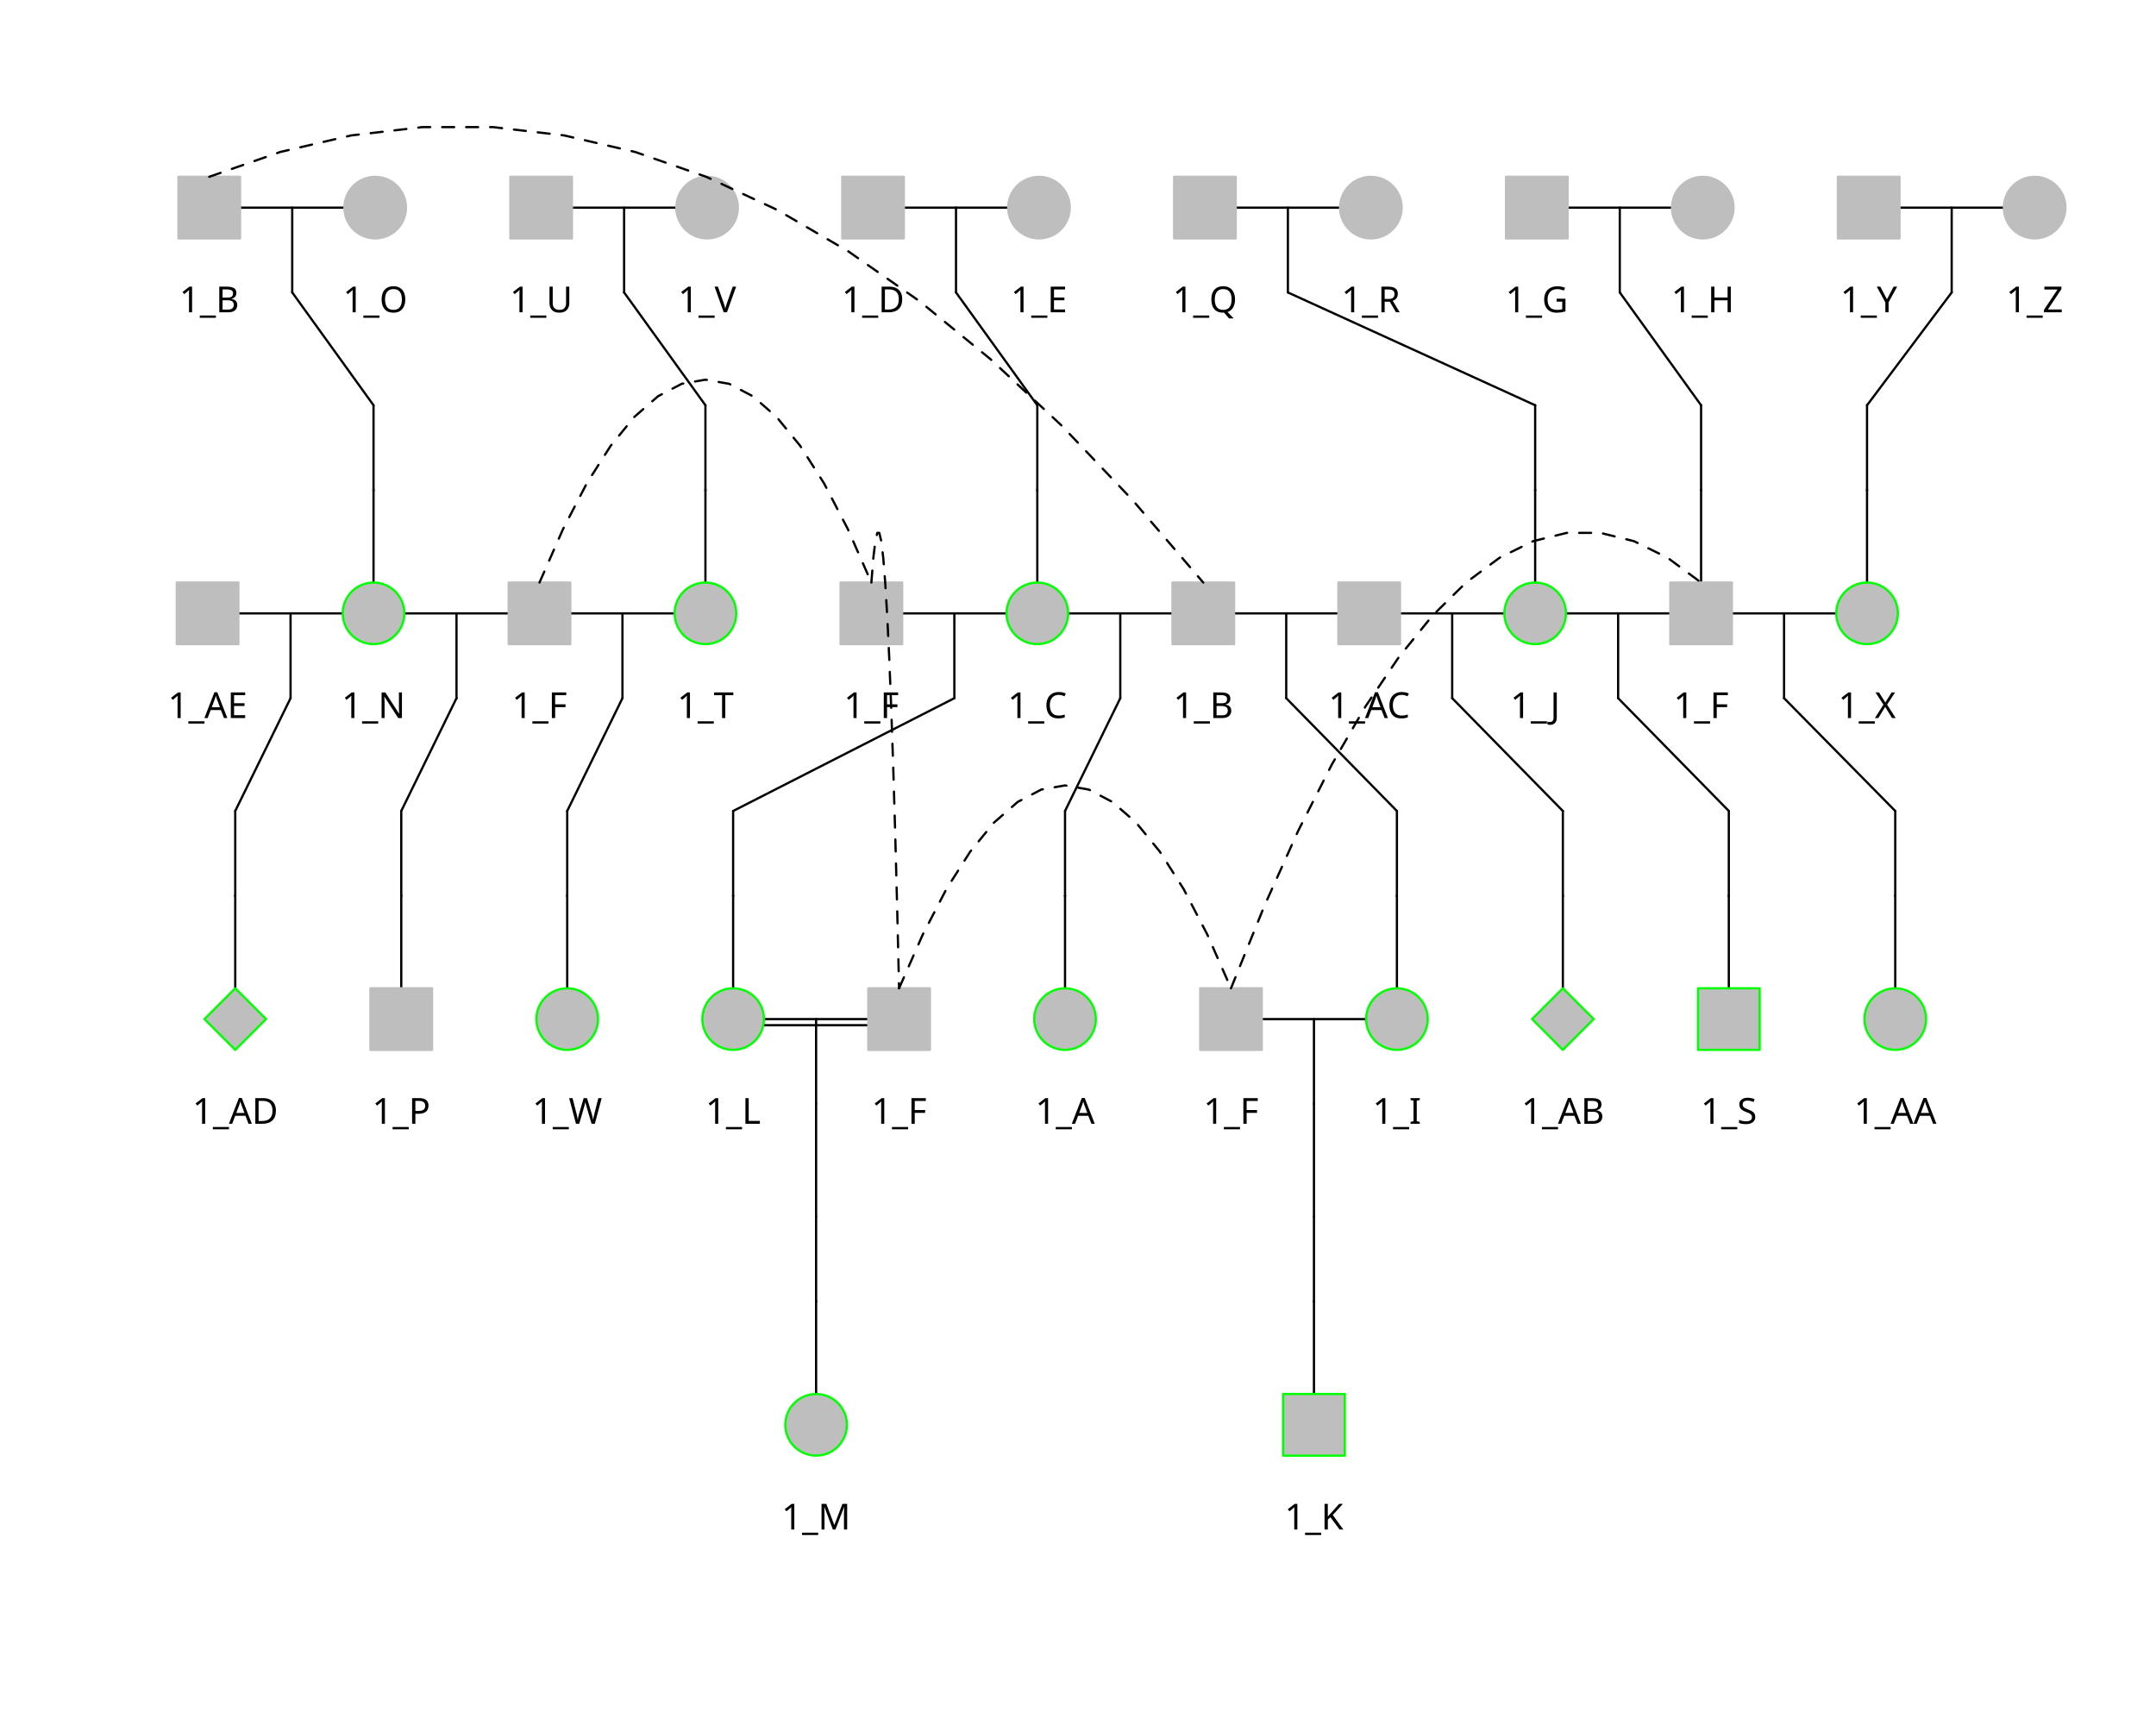
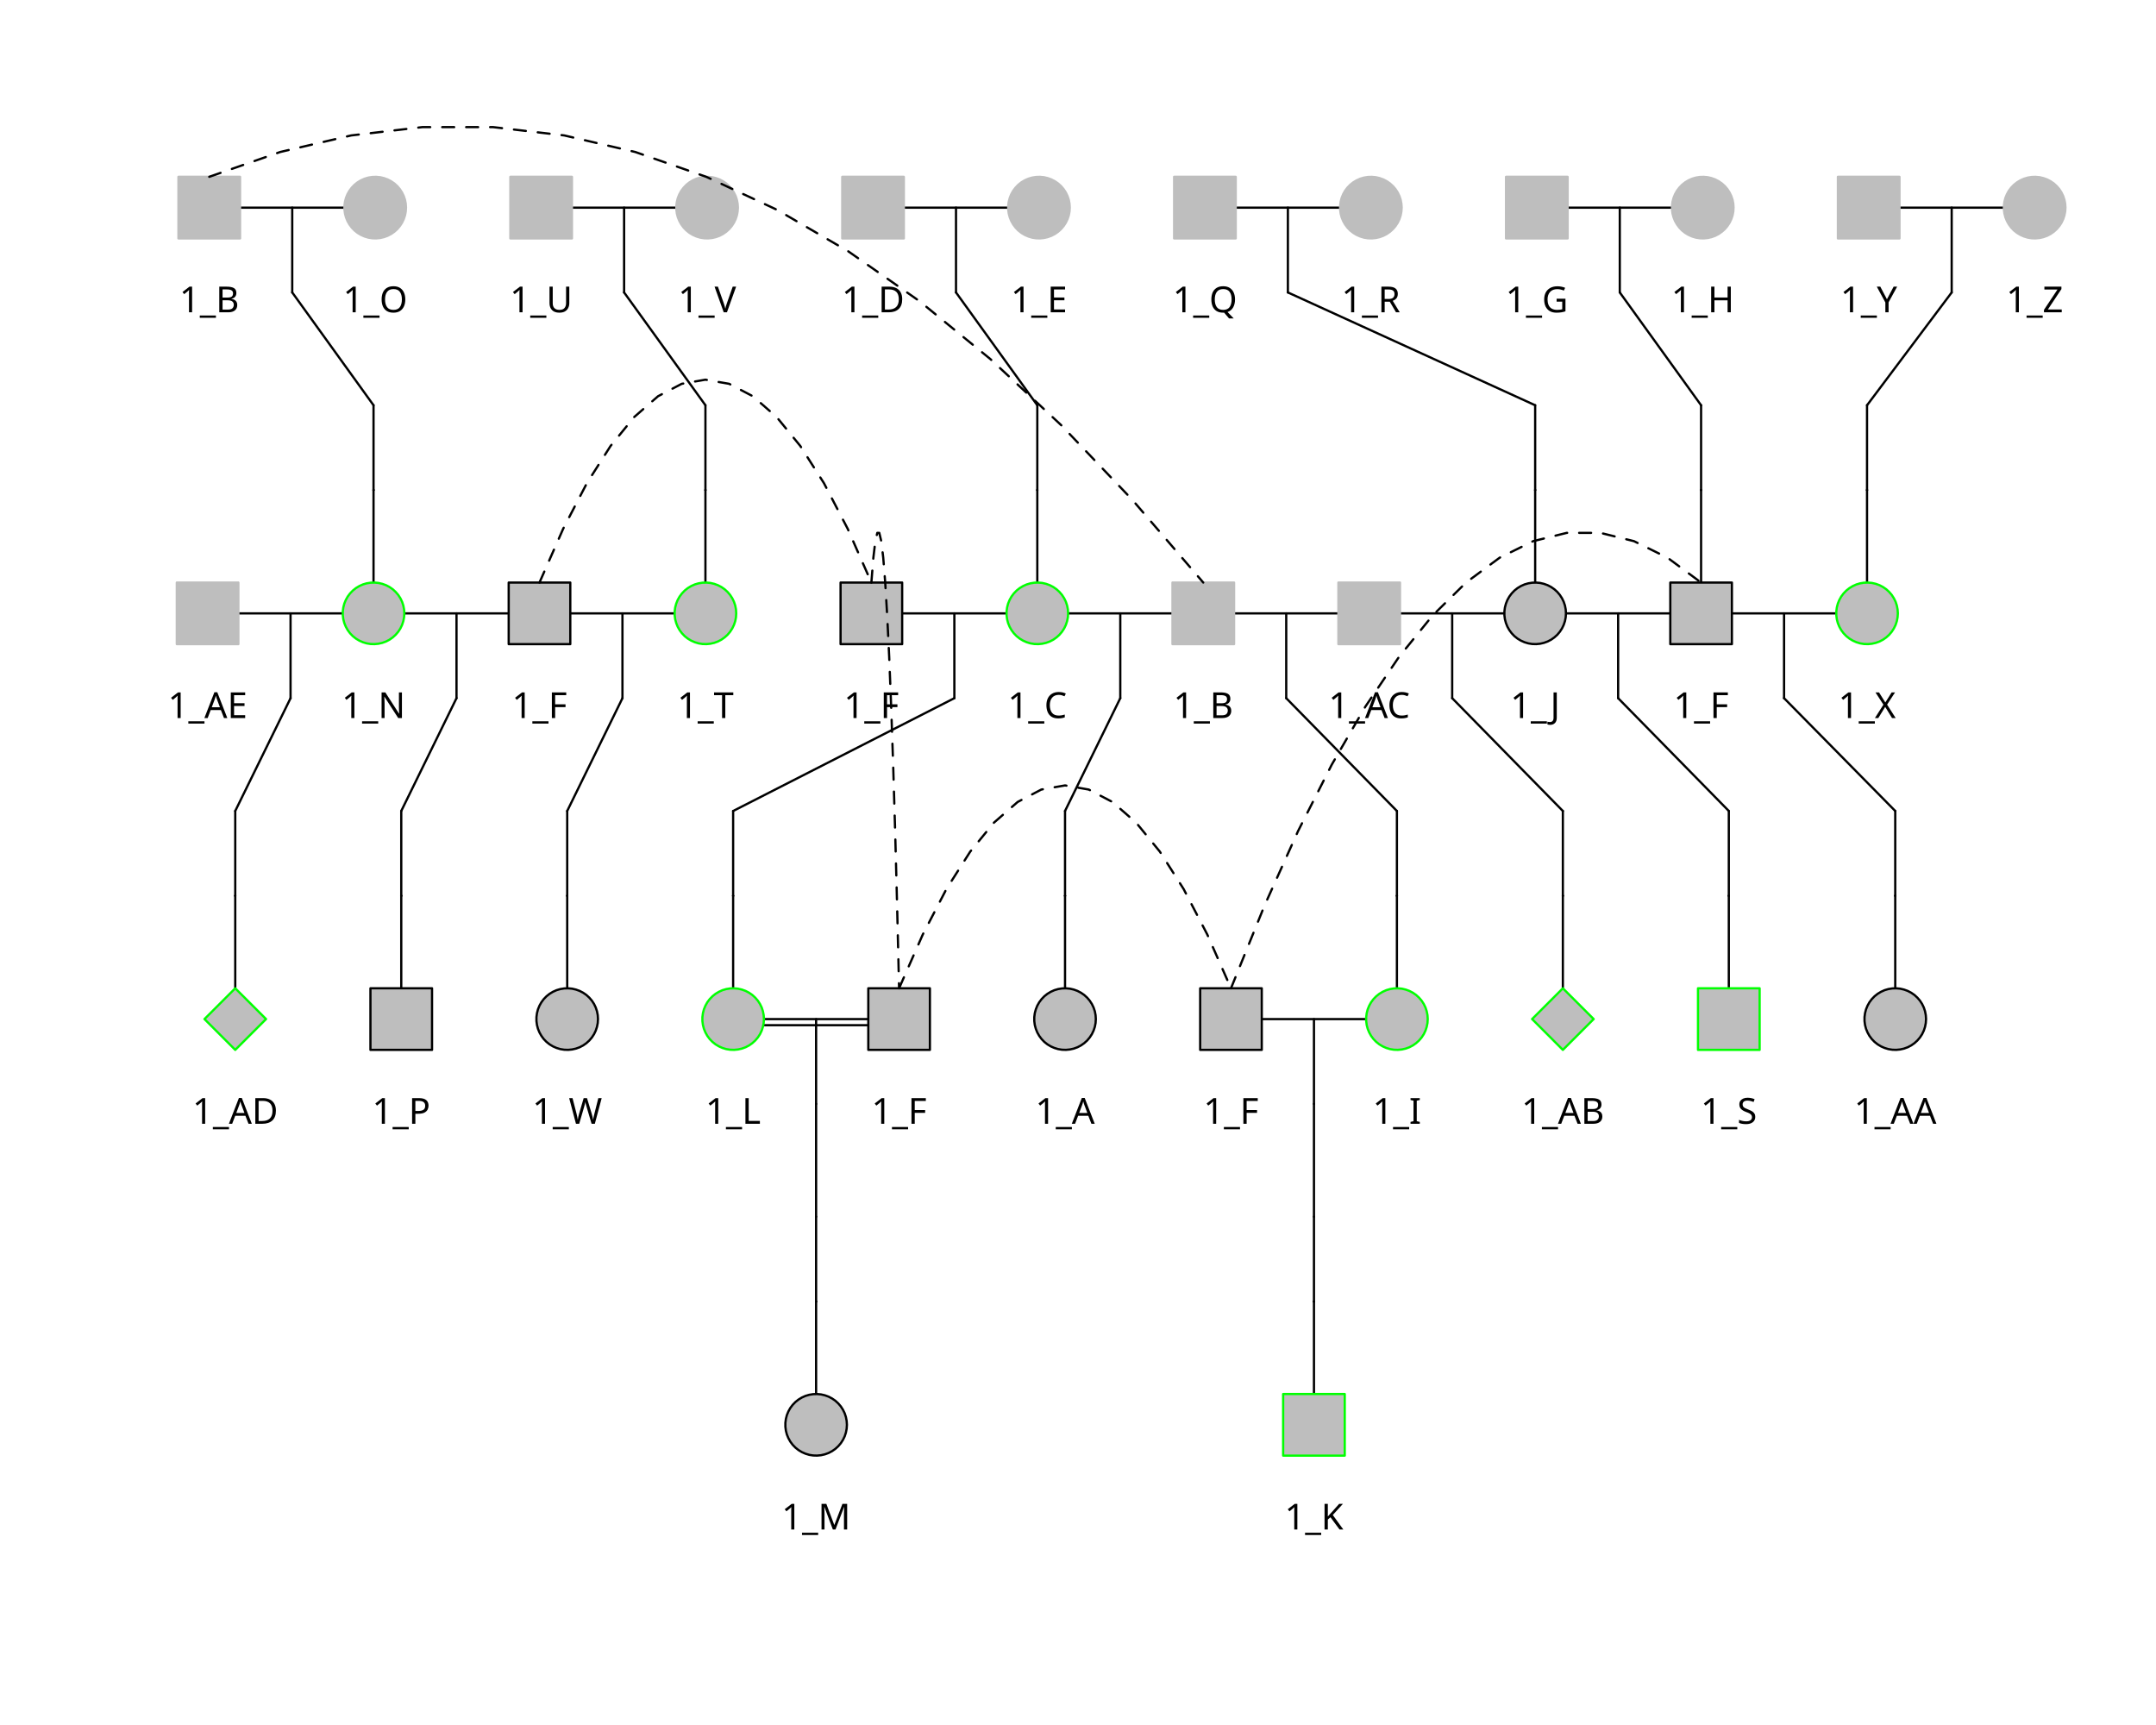
<svg xmlns="http://www.w3.org/2000/svg" class="svglite" data-engine-version="2.0" width="720.00pt" height="576.00pt" viewBox="0 0 720.00 576.00">
  <defs>
    <style type="text/css">
    .svglite line, .svglite polyline, .svglite polygon, .svglite path, .svglite rect, .svglite circle {
      fill: none;
      stroke: #000000;
      stroke-linecap: round;
      stroke-linejoin: round;
      stroke-miterlimit: 10.00;
    }
  </style>
  </defs>
  <rect width="100%" height="100%" style="stroke: none; fill: #FFFFFF;" />
  <defs>
    <clipPath id="cpMC4wMHw3MjAuMDB8MC4wMHw1NzYuMDA=">
      <rect x="0.00" y="0.00" width="720.00" height="576.00" />
    </clipPath>
  </defs>
  <g clip-path="url(#cpMC4wMHw3MjAuMDB8MC4wMHw1NzYuMDA=)">
    <line x1="80.17" y1="69.34" x2="115.01" y2="69.34" style="stroke-width: 0.75;" />
    <line x1="79.61" y1="204.82" x2="114.46" y2="204.82" style="stroke-width: 0.75;" />
    <line x1="135.05" y1="204.82" x2="169.85" y2="204.82" style="stroke-width: 0.75;" />
    <line x1="191.02" y1="69.34" x2="225.83" y2="69.34" style="stroke-width: 0.75;" />
    <line x1="190.47" y1="204.82" x2="225.27" y2="204.82" style="stroke-width: 0.75;" />
    <line x1="255.14" y1="340.30" x2="289.94" y2="340.30" style="stroke-width: 0.75;" />
    <line x1="301.86" y1="69.34" x2="336.66" y2="69.34" style="stroke-width: 0.75;" />
    <line x1="301.30" y1="204.82" x2="336.11" y2="204.82" style="stroke-width: 0.75;" />
    <line x1="356.72" y1="204.82" x2="391.52" y2="204.82" style="stroke-width: 0.75;" />
    <line x1="412.69" y1="69.34" x2="447.50" y2="69.34" style="stroke-width: 0.75;" />
    <line x1="412.14" y1="204.82" x2="446.94" y2="204.82" style="stroke-width: 0.75;" />
    <line x1="421.39" y1="340.30" x2="456.20" y2="340.30" style="stroke-width: 0.75;" />
    <line x1="467.56" y1="204.82" x2="502.36" y2="204.82" style="stroke-width: 0.75;" />
    <line x1="523.53" y1="69.34" x2="558.33" y2="69.34" style="stroke-width: 0.75;" />
    <line x1="522.97" y1="204.82" x2="557.78" y2="204.82" style="stroke-width: 0.75;" />
    <line x1="578.39" y1="204.82" x2="613.19" y2="204.82" style="stroke-width: 0.75;" />
    <line x1="634.59" y1="69.34" x2="668.95" y2="69.34" style="stroke-width: 0.75;" />
    <line x1="255.14" y1="342.33" x2="289.94" y2="342.33" style="stroke-width: 0.75;" />
    <line x1="124.74" y1="194.52" x2="124.74" y2="163.63" style="stroke-width: 0.75;" />
    <line x1="124.74" y1="163.63" x2="124.74" y2="163.63" style="stroke-width: 0.75;" />
    <line x1="124.74" y1="163.63" x2="124.74" y2="135.32" style="stroke-width: 0.75;" />
    <line x1="124.74" y1="135.32" x2="97.59" y2="97.65" style="stroke-width: 0.75;" />
    <line x1="97.59" y1="97.65" x2="97.59" y2="69.34" style="stroke-width: 0.75;" />
    <line x1="235.58" y1="194.52" x2="235.58" y2="163.63" style="stroke-width: 0.75;" />
    <line x1="235.58" y1="163.63" x2="235.58" y2="163.63" style="stroke-width: 0.75;" />
    <line x1="235.58" y1="163.63" x2="235.58" y2="135.32" style="stroke-width: 0.75;" />
    <line x1="235.58" y1="135.32" x2="208.42" y2="97.65" style="stroke-width: 0.75;" />
    <line x1="208.42" y1="97.65" x2="208.42" y2="69.34" style="stroke-width: 0.75;" />
    <line x1="346.41" y1="194.52" x2="346.41" y2="163.63" style="stroke-width: 0.75;" />
    <line x1="346.41" y1="163.63" x2="346.41" y2="163.63" style="stroke-width: 0.75;" />
    <line x1="346.41" y1="163.63" x2="346.41" y2="135.32" style="stroke-width: 0.75;" />
    <line x1="346.41" y1="135.32" x2="319.26" y2="97.65" style="stroke-width: 0.75;" />
    <line x1="319.26" y1="97.65" x2="319.26" y2="69.34" style="stroke-width: 0.75;" />
    <line x1="512.67" y1="194.52" x2="512.67" y2="163.63" style="stroke-width: 0.75;" />
    <line x1="512.67" y1="163.63" x2="512.67" y2="163.63" style="stroke-width: 0.75;" />
    <line x1="512.67" y1="163.63" x2="512.67" y2="135.32" style="stroke-width: 0.75;" />
    <line x1="512.67" y1="135.32" x2="430.09" y2="97.65" style="stroke-width: 0.75;" />
    <line x1="430.09" y1="97.65" x2="430.09" y2="69.34" style="stroke-width: 0.75;" />
    <line x1="568.08" y1="194.52" x2="568.08" y2="163.63" style="stroke-width: 0.75;" />
    <line x1="568.08" y1="163.63" x2="568.08" y2="163.63" style="stroke-width: 0.75;" />
    <line x1="568.08" y1="163.63" x2="568.08" y2="135.32" style="stroke-width: 0.75;" />
    <line x1="568.08" y1="135.32" x2="540.93" y2="97.65" style="stroke-width: 0.75;" />
    <line x1="540.93" y1="97.65" x2="540.93" y2="69.34" style="stroke-width: 0.75;" />
    <line x1="623.50" y1="194.52" x2="623.50" y2="163.63" style="stroke-width: 0.75;" />
    <line x1="623.50" y1="163.63" x2="623.50" y2="163.63" style="stroke-width: 0.75;" />
    <line x1="623.50" y1="163.63" x2="623.50" y2="135.32" style="stroke-width: 0.75;" />
    <line x1="623.50" y1="135.32" x2="651.77" y2="97.65" style="stroke-width: 0.75;" />
    <line x1="651.77" y1="97.65" x2="651.77" y2="69.34" style="stroke-width: 0.75;" />
    <line x1="78.56" y1="330.00" x2="78.56" y2="299.11" style="stroke-width: 0.75;" />
    <line x1="78.56" y1="299.11" x2="78.56" y2="299.11" style="stroke-width: 0.75;" />
    <line x1="78.56" y1="299.11" x2="78.56" y2="270.80" style="stroke-width: 0.75;" />
    <line x1="78.56" y1="270.80" x2="97.03" y2="233.13" style="stroke-width: 0.75;" />
    <line x1="97.03" y1="233.13" x2="97.03" y2="204.82" style="stroke-width: 0.75;" />
    <line x1="134.00" y1="330.00" x2="134.00" y2="299.11" style="stroke-width: 0.75;" />
    <line x1="134.00" y1="299.11" x2="134.00" y2="299.11" style="stroke-width: 0.75;" />
    <line x1="134.00" y1="299.11" x2="134.00" y2="270.80" style="stroke-width: 0.75;" />
    <line x1="134.00" y1="270.80" x2="152.45" y2="233.13" style="stroke-width: 0.75;" />
    <line x1="152.45" y1="233.13" x2="152.45" y2="204.82" style="stroke-width: 0.75;" />
    <line x1="189.42" y1="330.00" x2="189.42" y2="299.11" style="stroke-width: 0.75;" />
    <line x1="189.42" y1="299.11" x2="189.42" y2="299.11" style="stroke-width: 0.75;" />
    <line x1="189.42" y1="299.11" x2="189.42" y2="270.80" style="stroke-width: 0.75;" />
    <line x1="189.42" y1="270.80" x2="207.87" y2="233.13" style="stroke-width: 0.75;" />
    <line x1="207.87" y1="233.13" x2="207.87" y2="204.82" style="stroke-width: 0.75;" />
    <line x1="244.83" y1="330.00" x2="244.83" y2="299.11" style="stroke-width: 0.75;" />
    <line x1="244.83" y1="299.11" x2="244.83" y2="299.11" style="stroke-width: 0.75;" />
    <line x1="244.83" y1="299.11" x2="244.83" y2="270.80" style="stroke-width: 0.75;" />
    <line x1="244.83" y1="270.80" x2="318.71" y2="233.13" style="stroke-width: 0.75;" />
    <line x1="318.71" y1="233.13" x2="318.71" y2="204.82" style="stroke-width: 0.75;" />
    <line x1="355.67" y1="330.00" x2="355.67" y2="299.11" style="stroke-width: 0.75;" />
    <line x1="355.67" y1="299.11" x2="355.67" y2="299.11" style="stroke-width: 0.75;" />
    <line x1="355.67" y1="299.11" x2="355.67" y2="270.80" style="stroke-width: 0.75;" />
    <line x1="355.67" y1="270.80" x2="374.12" y2="233.13" style="stroke-width: 0.75;" />
    <line x1="374.12" y1="233.13" x2="374.12" y2="204.82" style="stroke-width: 0.75;" />
    <line x1="466.50" y1="330.00" x2="466.50" y2="299.11" style="stroke-width: 0.75;" />
    <line x1="466.50" y1="299.11" x2="466.50" y2="299.11" style="stroke-width: 0.75;" />
    <line x1="466.50" y1="299.11" x2="466.50" y2="270.80" style="stroke-width: 0.75;" />
    <line x1="466.50" y1="270.80" x2="429.54" y2="233.13" style="stroke-width: 0.75;" />
    <line x1="429.54" y1="233.13" x2="429.54" y2="204.82" style="stroke-width: 0.75;" />
    <line x1="521.92" y1="330.00" x2="521.92" y2="299.11" style="stroke-width: 0.75;" />
    <line x1="521.92" y1="299.11" x2="521.92" y2="299.11" style="stroke-width: 0.75;" />
    <line x1="521.92" y1="299.11" x2="521.92" y2="270.80" style="stroke-width: 0.75;" />
    <line x1="521.92" y1="270.80" x2="484.96" y2="233.13" style="stroke-width: 0.75;" />
    <line x1="484.96" y1="233.13" x2="484.96" y2="204.82" style="stroke-width: 0.75;" />
    <line x1="577.34" y1="330.00" x2="577.34" y2="299.11" style="stroke-width: 0.75;" />
    <line x1="577.34" y1="299.11" x2="577.34" y2="299.11" style="stroke-width: 0.75;" />
    <line x1="577.34" y1="299.11" x2="577.34" y2="270.80" style="stroke-width: 0.75;" />
    <line x1="577.34" y1="270.80" x2="540.38" y2="233.13" style="stroke-width: 0.75;" />
    <line x1="540.38" y1="233.13" x2="540.38" y2="204.82" style="stroke-width: 0.75;" />
    <line x1="632.92" y1="330.00" x2="632.92" y2="299.11" style="stroke-width: 0.75;" />
    <line x1="632.92" y1="299.11" x2="632.92" y2="299.11" style="stroke-width: 0.75;" />
    <line x1="632.92" y1="299.11" x2="632.92" y2="270.80" style="stroke-width: 0.75;" />
    <line x1="632.92" y1="270.80" x2="595.79" y2="233.13" style="stroke-width: 0.75;" />
    <line x1="595.79" y1="233.13" x2="595.79" y2="204.82" style="stroke-width: 0.75;" />
    <line x1="272.54" y1="465.48" x2="272.54" y2="434.59" style="stroke-width: 0.75;" />
    <line x1="272.54" y1="434.59" x2="272.54" y2="434.59" style="stroke-width: 0.75;" />
    <line x1="272.54" y1="434.59" x2="272.54" y2="406.28" style="stroke-width: 0.75;" />
    <line x1="272.54" y1="406.28" x2="272.54" y2="368.61" style="stroke-width: 0.75;" />
    <line x1="272.54" y1="368.61" x2="272.54" y2="340.30" style="stroke-width: 0.75;" />
    <line x1="438.80" y1="465.48" x2="438.80" y2="434.59" style="stroke-width: 0.75;" />
    <line x1="438.80" y1="434.59" x2="438.80" y2="434.59" style="stroke-width: 0.75;" />
    <line x1="438.80" y1="434.59" x2="438.80" y2="406.28" style="stroke-width: 0.75;" />
    <line x1="438.80" y1="406.28" x2="438.80" y2="368.61" style="stroke-width: 0.75;" />
    <line x1="438.80" y1="368.61" x2="438.80" y2="340.30" style="stroke-width: 0.75;" />
    <polygon points="59.59,59.04 59.59,79.61 80.17,79.61 80.17,59.04 " style="stroke-width: 0.75; stroke: #BEBEBE; fill: #BEBEBE;" />
    <polygon points="59.04,194.52 59.04,215.09 79.61,215.09 79.61,194.52 " style="stroke-width: 0.75; stroke: #BEBEBE; fill: #BEBEBE;" />
    <polygon points="78.56,330.00 68.28,340.28 78.56,350.57 88.85,340.28 " style="stroke-width: 0.75; stroke: #00FF00; fill: #BEBEBE;" />
-     <polygon points="282.83,475.76 282.74,477.08 282.49,478.37 282.08,479.62 281.50,480.81 280.79,481.91 279.93,482.92 278.96,483.80 277.87,484.56 276.71,485.17 275.47,485.62 274.18,485.91 272.87,486.04 271.55,486.00 270.25,485.79 268.99,485.41 267.78,484.88 266.66,484.20 265.63,483.38 264.71,482.43 263.92,481.37 263.28,480.22 262.78,479.00 262.45,477.73 262.28,476.42 262.28,475.10 262.45,473.80 262.78,472.52 263.28,471.30 263.92,470.15 264.71,469.10 265.63,468.15 266.66,467.33 267.78,466.65 268.99,466.11 270.25,465.74 271.55,465.53 272.87,465.49 274.18,465.61 275.47,465.91 276.71,466.36 277.87,466.97 278.96,467.72 279.93,468.61 280.79,469.61 281.50,470.72 282.08,471.90 282.49,473.15 282.74,474.45 282.83,475.76 " style="stroke-width: 0.75; stroke: #00FF00; fill: #BEBEBE;" />
+     <polygon points="282.83,475.76 282.74,477.08 282.49,478.37 282.08,479.62 281.50,480.81 280.79,481.91 279.93,482.92 278.96,483.80 277.87,484.56 276.71,485.17 275.47,485.62 274.18,485.91 272.87,486.04 271.55,486.00 270.25,485.79 268.99,485.41 267.78,484.88 266.66,484.20 265.63,483.38 264.71,482.43 263.92,481.37 263.28,480.22 262.78,479.00 262.45,477.73 262.28,476.42 262.28,475.10 262.45,473.80 262.78,472.52 263.28,471.30 263.92,470.15 264.71,469.10 265.63,468.15 266.66,467.33 267.78,466.65 268.99,466.11 270.25,465.74 271.55,465.53 272.87,465.49 274.18,465.61 275.47,465.91 276.71,466.36 277.87,466.97 278.96,467.72 279.93,468.61 280.79,469.61 281.50,470.72 282.08,471.90 282.49,473.15 282.74,474.45 282.83,475.76 " style="stroke-width: 0.75; fill: #BEBEBE;" />
    <polygon points="135.58,69.32 135.50,70.64 135.25,71.93 134.83,73.18 134.26,74.37 133.54,75.47 132.69,76.48 131.71,77.36 130.63,78.12 129.46,78.73 128.22,79.18 126.94,79.47 125.63,79.60 124.31,79.56 123.01,79.35 121.75,78.97 120.54,78.44 119.41,77.76 118.38,76.94 117.47,75.99 116.68,74.93 116.03,73.78 115.54,72.56 115.20,71.29 115.03,69.98 115.03,68.66 115.20,67.36 115.54,66.08 116.03,64.86 116.68,63.71 117.47,62.66 118.38,61.71 119.41,60.89 120.54,60.21 121.75,59.67 123.01,59.30 124.31,59.09 125.63,59.05 126.94,59.17 128.22,59.47 129.46,59.92 130.63,60.53 131.71,61.28 132.69,62.17 133.54,63.17 134.26,64.28 134.83,65.46 135.25,66.71 135.50,68.01 135.58,69.32 " style="stroke-width: 0.75; stroke: #BEBEBE; fill: #BEBEBE;" />
    <polygon points="135.03,204.80 134.94,206.12 134.69,207.41 134.28,208.66 133.71,209.85 132.99,210.95 132.13,211.96 131.16,212.84 130.08,213.60 128.91,214.21 127.67,214.66 126.38,214.95 125.07,215.08 123.76,215.04 122.45,214.83 121.19,214.45 119.99,213.92 118.86,213.24 117.83,212.42 116.91,211.47 116.12,210.41 115.48,209.26 114.98,208.04 114.65,206.77 114.48,205.46 114.48,204.14 114.65,202.84 114.98,201.56 115.48,200.34 116.12,199.19 116.91,198.14 117.83,197.19 118.86,196.37 119.99,195.69 121.19,195.15 122.45,194.78 123.76,194.57 125.07,194.53 126.38,194.65 127.67,194.95 128.91,195.40 130.08,196.01 131.16,196.76 132.13,197.65 132.99,198.65 133.71,199.76 134.28,200.94 134.69,202.19 134.94,203.49 135.03,204.80 " style="stroke-width: 0.75; stroke: #00FF00; fill: #BEBEBE;" />
-     <polygon points="123.71,330.00 123.71,350.57 144.28,350.57 144.28,330.00 " style="stroke-width: 0.75; stroke: #BEBEBE; fill: #BEBEBE;" />
+     <polygon points="123.71,330.00 123.71,350.57 144.28,350.57 144.28,330.00 " style="stroke-width: 0.75; fill: #BEBEBE;" />
    <polygon points="428.51,465.48 428.51,486.05 449.08,486.05 449.08,465.48 " style="stroke-width: 0.75; stroke: #00FF00; fill: #BEBEBE;" />
    <polygon points="170.43,59.04 170.43,79.61 191.00,79.61 191.00,59.04 " style="stroke-width: 0.75; stroke: #BEBEBE; fill: #BEBEBE;" />
-     <polygon points="169.88,194.52 169.88,215.09 190.45,215.09 190.45,194.52 " style="stroke-width: 0.75; stroke: #BEBEBE; fill: #BEBEBE;" />
-     <polygon points="199.70,340.28 199.62,341.60 199.36,342.89 198.95,344.14 198.38,345.33 197.66,346.43 196.80,347.44 195.83,348.32 194.75,349.08 193.58,349.69 192.34,350.14 191.06,350.43 189.75,350.56 188.43,350.52 187.13,350.31 185.86,349.93 184.66,349.40 183.53,348.72 182.50,347.90 181.58,346.95 180.80,345.89 180.15,344.74 179.65,343.52 179.32,342.25 179.15,340.94 179.15,339.62 179.32,338.32 179.65,337.04 180.15,335.82 180.80,334.67 181.58,333.62 182.50,332.67 183.53,331.85 184.66,331.17 185.86,330.63 187.13,330.26 188.43,330.05 189.75,330.01 191.06,330.13 192.34,330.43 193.58,330.88 194.75,331.49 195.83,332.24 196.80,333.13 197.66,334.13 198.38,335.24 198.95,336.42 199.36,337.67 199.62,338.97 199.70,340.28 " style="stroke-width: 0.75; stroke: #00FF00; fill: #BEBEBE;" />
+     <polygon points="169.88,194.52 169.88,215.09 190.45,215.09 190.45,194.52 " style="stroke-width: 0.75; fill: #BEBEBE;" />
+     <polygon points="199.70,340.28 199.62,341.60 199.36,342.89 198.95,344.14 198.38,345.33 197.66,346.43 196.80,347.44 195.83,348.32 194.75,349.08 193.58,349.69 192.34,350.14 191.06,350.43 189.75,350.56 188.43,350.52 187.13,350.31 185.86,349.93 184.66,349.40 183.53,348.72 182.50,347.90 181.58,346.95 180.80,345.89 180.15,344.74 179.65,343.52 179.32,342.25 179.15,340.94 179.15,339.62 179.32,338.32 179.65,337.04 180.15,335.82 180.80,334.67 181.58,333.62 182.50,332.67 183.53,331.85 184.66,331.17 185.86,330.63 187.13,330.26 188.43,330.05 189.75,330.01 191.06,330.13 192.34,330.43 193.58,330.88 194.75,331.49 195.83,332.24 196.80,333.13 197.66,334.13 198.38,335.24 198.95,336.42 199.36,337.67 199.62,338.97 199.70,340.28 " style="stroke-width: 0.75; fill: #BEBEBE;" />
    <polygon points="246.42,69.32 246.33,70.64 246.08,71.93 245.67,73.18 245.09,74.37 244.38,75.47 243.52,76.48 242.55,77.36 241.46,78.12 240.30,78.73 239.06,79.18 237.77,79.47 236.46,79.60 235.15,79.56 233.84,79.35 232.58,78.97 231.38,78.44 230.25,77.76 229.22,76.94 228.30,75.99 227.51,74.93 226.87,73.78 226.37,72.56 226.04,71.29 225.87,69.98 225.87,68.66 226.04,67.36 226.37,66.08 226.87,64.86 227.51,63.71 228.30,62.66 229.22,61.71 230.25,60.89 231.38,60.21 232.58,59.67 233.84,59.30 235.15,59.09 236.46,59.05 237.77,59.17 239.06,59.47 240.30,59.92 241.46,60.53 242.55,61.28 243.52,62.17 244.38,63.17 245.09,64.28 245.67,65.46 246.08,66.71 246.33,68.01 246.42,69.32 " style="stroke-width: 0.75; stroke: #BEBEBE; fill: #BEBEBE;" />
    <polygon points="245.86,204.80 245.78,206.12 245.53,207.41 245.11,208.66 244.54,209.85 243.82,210.95 242.97,211.96 241.99,212.84 240.91,213.60 239.74,214.21 238.51,214.66 237.22,214.95 235.91,215.08 234.59,215.04 233.29,214.83 232.03,214.45 230.82,213.92 229.69,213.24 228.66,212.42 227.75,211.47 226.96,210.41 226.31,209.26 225.82,208.04 225.48,206.77 225.31,205.46 225.31,204.14 225.48,202.84 225.82,201.56 226.31,200.34 226.96,199.19 227.75,198.14 228.66,197.19 229.69,196.37 230.82,195.69 232.03,195.15 233.29,194.78 234.59,194.57 235.91,194.53 237.22,194.65 238.51,194.95 239.74,195.40 240.91,196.01 241.99,196.76 242.97,197.65 243.82,198.65 244.54,199.76 245.11,200.94 245.53,202.19 245.78,203.49 245.86,204.80 " style="stroke-width: 0.75; stroke: #00FF00; fill: #BEBEBE;" />
    <polygon points="255.12,340.28 255.03,341.60 254.78,342.89 254.37,344.14 253.80,345.33 253.08,346.43 252.22,347.44 251.25,348.32 250.17,349.08 249.00,349.69 247.76,350.14 246.47,350.43 245.16,350.56 243.85,350.52 242.54,350.31 241.28,349.93 240.08,349.40 238.95,348.72 237.92,347.90 237.00,346.95 236.21,345.89 235.57,344.74 235.07,343.52 234.74,342.25 234.57,340.94 234.57,339.62 234.74,338.32 235.07,337.04 235.57,335.82 236.21,334.67 237.00,333.62 237.92,332.67 238.95,331.85 240.08,331.17 241.28,330.63 242.54,330.26 243.85,330.05 245.16,330.01 246.47,330.13 247.76,330.43 249.00,330.88 250.17,331.49 251.25,332.24 252.22,333.13 253.08,334.13 253.80,335.24 254.37,336.42 254.78,337.67 255.03,338.97 255.12,340.28 " style="stroke-width: 0.75; stroke: #00FF00; fill: #BEBEBE;" />
    <polygon points="281.27,59.04 281.27,79.61 301.84,79.61 301.84,59.04 " style="stroke-width: 0.75; stroke: #BEBEBE; fill: #BEBEBE;" />
-     <polygon points="280.71,194.52 280.71,215.09 301.28,215.09 301.28,194.52 " style="stroke-width: 0.75; stroke: #BEBEBE; fill: #BEBEBE;" />
-     <polygon points="289.97,330.00 289.97,350.57 310.54,350.57 310.54,330.00 " style="stroke-width: 0.75; stroke: #BEBEBE; fill: #BEBEBE;" />
+     <polygon points="280.71,194.52 280.71,215.09 301.28,215.09 301.28,194.52 " style="stroke-width: 0.75; fill: #BEBEBE;" />
+     <polygon points="289.97,330.00 289.97,350.57 310.54,350.57 310.54,330.00 " style="stroke-width: 0.75; fill: #BEBEBE;" />
    <polygon points="357.25,69.32 357.17,70.64 356.92,71.93 356.50,73.18 355.93,74.37 355.21,75.47 354.36,76.48 353.38,77.36 352.30,78.12 351.13,78.73 349.89,79.18 348.61,79.47 347.30,79.60 345.98,79.56 344.68,79.35 343.42,78.97 342.21,78.44 341.08,77.76 340.05,76.94 339.14,75.99 338.35,74.93 337.70,73.78 337.21,72.56 336.87,71.29 336.70,69.98 336.70,68.66 336.87,67.36 337.21,66.08 337.70,64.86 338.35,63.71 339.14,62.66 340.05,61.71 341.08,60.89 342.21,60.21 343.42,59.67 344.68,59.30 345.98,59.09 347.30,59.05 348.61,59.17 349.89,59.47 351.13,59.92 352.30,60.53 353.38,61.28 354.36,62.17 355.21,63.17 355.93,64.28 356.50,65.46 356.92,66.71 357.17,68.01 357.25,69.32 " style="stroke-width: 0.75; stroke: #BEBEBE; fill: #BEBEBE;" />
    <polygon points="356.70,204.80 356.62,206.12 356.36,207.41 355.95,208.66 355.38,209.85 354.66,210.95 353.80,211.96 352.83,212.84 351.75,213.60 350.58,214.21 349.34,214.66 348.06,214.95 346.74,215.08 345.43,215.04 344.13,214.83 342.86,214.45 341.66,213.92 340.53,213.24 339.50,212.42 338.58,211.47 337.79,210.41 337.15,209.26 336.65,208.04 336.32,206.77 336.15,205.46 336.15,204.14 336.32,202.84 336.65,201.56 337.15,200.34 337.79,199.19 338.58,198.14 339.50,197.19 340.53,196.37 341.66,195.69 342.86,195.15 344.13,194.78 345.43,194.57 346.74,194.53 348.06,194.65 349.34,194.95 350.58,195.40 351.75,196.01 352.83,196.76 353.80,197.65 354.66,198.65 355.38,199.76 355.95,200.94 356.36,202.19 356.62,203.49 356.70,204.80 " style="stroke-width: 0.75; stroke: #00FF00; fill: #BEBEBE;" />
-     <polygon points="365.95,340.28 365.87,341.60 365.62,342.89 365.20,344.14 364.63,345.33 363.91,346.43 363.06,347.44 362.08,348.32 361.00,349.08 359.83,349.69 358.60,350.14 357.31,350.43 356.00,350.56 354.68,350.52 353.38,350.31 352.12,349.93 350.91,349.40 349.78,348.72 348.75,347.90 347.84,346.95 347.05,345.89 346.40,344.74 345.91,343.52 345.57,342.25 345.40,340.94 345.40,339.62 345.57,338.32 345.91,337.04 346.40,335.82 347.05,334.67 347.84,333.62 348.75,332.67 349.78,331.85 350.91,331.17 352.12,330.63 353.38,330.26 354.68,330.05 356.00,330.01 357.31,330.13 358.60,330.43 359.83,330.88 361.00,331.49 362.08,332.24 363.06,333.13 363.91,334.13 364.63,335.24 365.20,336.42 365.62,337.67 365.87,338.97 365.95,340.28 " style="stroke-width: 0.75; stroke: #00FF00; fill: #BEBEBE;" />
+     <polygon points="365.95,340.28 365.87,341.60 365.62,342.89 365.20,344.14 364.63,345.33 363.91,346.43 363.06,347.44 362.08,348.32 361.00,349.08 359.83,349.69 358.60,350.14 357.31,350.43 356.00,350.56 354.68,350.52 353.38,350.31 352.12,349.93 350.91,349.40 349.78,348.72 348.75,347.90 347.84,346.95 347.05,345.89 346.40,344.74 345.91,343.52 345.57,342.25 345.40,340.94 345.40,339.62 345.57,338.32 345.91,337.04 346.40,335.82 347.05,334.67 347.84,333.62 348.75,332.67 349.78,331.85 350.91,331.17 352.12,330.63 353.38,330.26 354.68,330.05 356.00,330.01 357.31,330.13 358.60,330.43 359.83,330.88 361.00,331.49 362.08,332.24 363.06,333.13 363.91,334.13 364.63,335.24 365.20,336.42 365.62,337.67 365.87,338.97 365.95,340.28 " style="stroke-width: 0.75; fill: #BEBEBE;" />
    <polygon points="392.10,59.04 392.10,79.61 412.67,79.61 412.67,59.04 " style="stroke-width: 0.75; stroke: #BEBEBE; fill: #BEBEBE;" />
    <polygon points="391.55,194.52 391.55,215.09 412.12,215.09 412.12,194.52 " style="stroke-width: 0.75; stroke: #BEBEBE; fill: #BEBEBE;" />
-     <polygon points="400.80,330.00 400.80,350.57 421.37,350.57 421.37,330.00 " style="stroke-width: 0.75; stroke: #BEBEBE; fill: #BEBEBE;" />
+     <polygon points="400.80,330.00 400.80,350.57 421.37,350.57 421.37,330.00 " style="stroke-width: 0.75; fill: #BEBEBE;" />
    <polygon points="468.09,69.32 468.00,70.64 467.75,71.93 467.34,73.18 466.77,74.37 466.05,75.47 465.19,76.48 464.22,77.36 463.14,78.12 461.97,78.73 460.73,79.18 459.45,79.47 458.13,79.60 456.82,79.56 455.51,79.35 454.25,78.97 453.05,78.44 451.92,77.76 450.89,76.94 449.97,75.99 449.18,74.93 448.54,73.78 448.04,72.56 447.71,71.29 447.54,69.98 447.54,68.66 447.71,67.36 448.04,66.08 448.54,64.86 449.18,63.71 449.97,62.66 450.89,61.71 451.92,60.89 453.05,60.21 454.25,59.67 455.51,59.30 456.82,59.09 458.13,59.05 459.45,59.17 460.73,59.47 461.97,59.92 463.14,60.53 464.22,61.28 465.19,62.17 466.05,63.17 466.77,64.28 467.34,65.46 467.75,66.71 468.00,68.01 468.09,69.32 " style="stroke-width: 0.75; stroke: #BEBEBE; fill: #BEBEBE;" />
    <polygon points="446.96,194.52 446.96,215.09 467.53,215.09 467.53,194.52 " style="stroke-width: 0.75; stroke: #BEBEBE; fill: #BEBEBE;" />
    <polygon points="476.79,340.28 476.71,341.60 476.45,342.89 476.04,344.14 475.47,345.33 474.75,346.43 473.89,347.44 472.92,348.32 471.84,349.08 470.67,349.69 469.43,350.14 468.15,350.43 466.83,350.56 465.52,350.52 464.22,350.31 462.95,349.93 461.75,349.40 460.62,348.72 459.59,347.90 458.67,346.95 457.88,345.89 457.24,344.74 456.74,343.52 456.41,342.25 456.24,340.94 456.24,339.62 456.41,338.32 456.74,337.04 457.24,335.82 457.88,334.67 458.67,333.62 459.59,332.67 460.62,331.85 461.75,331.17 462.95,330.63 464.22,330.26 465.52,330.05 466.83,330.01 468.15,330.13 469.43,330.43 470.67,330.88 471.84,331.49 472.92,332.24 473.89,333.13 474.75,334.13 475.47,335.24 476.04,336.42 476.45,337.67 476.71,338.97 476.79,340.28 " style="stroke-width: 0.75; stroke: #00FF00; fill: #BEBEBE;" />
    <polygon points="502.94,59.04 502.94,79.61 523.51,79.61 523.51,59.04 " style="stroke-width: 0.75; stroke: #BEBEBE; fill: #BEBEBE;" />
-     <polygon points="522.95,204.80 522.87,206.12 522.62,207.41 522.20,208.66 521.63,209.85 520.91,210.95 520.06,211.96 519.08,212.84 518.00,213.60 516.83,214.21 515.59,214.66 514.31,214.95 513.00,215.08 511.68,215.04 510.38,214.83 509.11,214.45 507.91,213.92 506.78,213.24 505.75,212.42 504.84,211.47 504.05,210.41 503.40,209.26 502.91,208.04 502.57,206.77 502.40,205.46 502.40,204.14 502.57,202.84 502.91,201.56 503.40,200.34 504.05,199.19 504.84,198.14 505.75,197.19 506.78,196.37 507.91,195.69 509.11,195.15 510.38,194.78 511.68,194.57 513.00,194.53 514.31,194.65 515.59,194.95 516.83,195.40 518.00,196.01 519.08,196.76 520.06,197.65 520.91,198.65 521.63,199.76 522.20,200.94 522.62,202.19 522.87,203.49 522.95,204.80 " style="stroke-width: 0.75; stroke: #00FF00; fill: #BEBEBE;" />
+     <polygon points="522.95,204.80 522.87,206.12 522.62,207.41 522.20,208.66 521.63,209.85 520.91,210.95 520.06,211.96 519.08,212.84 518.00,213.60 516.83,214.21 515.59,214.66 514.31,214.95 513.00,215.08 511.68,215.04 510.38,214.83 509.11,214.45 507.91,213.92 506.78,213.24 505.75,212.42 504.84,211.47 504.05,210.41 503.40,209.26 502.91,208.04 502.57,206.77 502.40,205.46 502.40,204.14 502.57,202.84 502.91,201.56 503.40,200.34 504.05,199.19 504.84,198.14 505.75,197.19 506.78,196.37 507.91,195.69 509.11,195.15 510.38,194.78 511.68,194.57 513.00,194.53 514.31,194.65 515.59,194.95 516.83,195.40 518.00,196.01 519.08,196.76 520.06,197.65 520.91,198.65 521.63,199.76 522.20,200.94 522.62,202.19 522.87,203.49 522.95,204.80 " style="stroke-width: 0.75; fill: #BEBEBE;" />
    <polygon points="521.92,330.00 511.64,340.28 521.92,350.57 532.21,340.28 " style="stroke-width: 0.75; stroke: #00FF00; fill: #BEBEBE;" />
    <polygon points="578.92,69.32 578.84,70.64 578.59,71.93 578.17,73.18 577.60,74.37 576.88,75.47 576.03,76.48 575.05,77.36 573.97,78.12 572.80,78.73 571.57,79.18 570.28,79.47 568.97,79.60 567.65,79.56 566.35,79.35 565.09,78.97 563.88,78.44 562.75,77.76 561.72,76.94 560.81,75.99 560.02,74.93 559.37,73.78 558.88,72.56 558.54,71.29 558.37,69.98 558.37,68.66 558.54,67.36 558.88,66.08 559.37,64.86 560.02,63.71 560.81,62.66 561.72,61.71 562.75,60.89 563.88,60.21 565.09,59.67 566.35,59.30 567.65,59.09 568.97,59.05 570.28,59.17 571.57,59.47 572.80,59.92 573.97,60.53 575.05,61.28 576.03,62.17 576.88,63.17 577.60,64.28 578.17,65.46 578.59,66.71 578.84,68.01 578.92,69.32 " style="stroke-width: 0.75; stroke: #BEBEBE; fill: #BEBEBE;" />
-     <polygon points="557.80,194.52 557.80,215.09 578.37,215.09 578.37,194.52 " style="stroke-width: 0.75; stroke: #BEBEBE; fill: #BEBEBE;" />
+     <polygon points="557.80,194.52 557.80,215.09 578.37,215.09 578.37,194.52 " style="stroke-width: 0.75; fill: #BEBEBE;" />
    <polygon points="567.05,330.00 567.05,350.57 587.63,350.57 587.63,330.00 " style="stroke-width: 0.75; stroke: #00FF00; fill: #BEBEBE;" />
    <polygon points="613.77,59.04 613.77,79.61 634.34,79.61 634.34,59.04 " style="stroke-width: 0.75; stroke: #BEBEBE; fill: #BEBEBE;" />
    <polygon points="633.79,204.80 633.70,206.12 633.45,207.41 633.04,208.66 632.46,209.85 631.75,210.95 630.89,211.96 629.92,212.84 628.83,213.60 627.67,214.21 626.43,214.66 625.14,214.95 623.83,215.08 622.51,215.04 621.21,214.83 619.95,214.45 618.75,213.92 617.62,213.24 616.59,212.42 615.67,211.47 614.88,210.41 614.24,209.26 613.74,208.04 613.41,206.77 613.24,205.46 613.24,204.14 613.41,202.84 613.74,201.56 614.24,200.34 614.88,199.19 615.67,198.14 616.59,197.19 617.62,196.37 618.75,195.69 619.95,195.15 621.21,194.78 622.51,194.57 623.83,194.53 625.14,194.65 626.43,194.95 627.67,195.40 628.83,196.01 629.92,196.76 630.89,197.65 631.75,198.65 632.46,199.76 633.04,200.94 633.45,202.19 633.70,203.49 633.79,204.80 " style="stroke-width: 0.75; stroke: #00FF00; fill: #BEBEBE;" />
-     <polygon points="643.21,340.28 643.12,341.60 642.87,342.89 642.46,344.14 641.89,345.33 641.17,346.43 640.31,347.44 639.34,348.32 638.26,349.08 637.09,349.69 635.85,350.14 634.57,350.43 633.25,350.56 631.94,350.52 630.63,350.31 629.37,349.93 628.17,349.40 627.04,348.72 626.01,347.90 625.09,346.95 624.30,345.89 623.66,344.74 623.16,343.52 622.83,342.25 622.66,340.94 622.66,339.62 622.83,338.32 623.16,337.04 623.66,335.82 624.30,334.67 625.09,333.62 626.01,332.67 627.04,331.85 628.17,331.17 629.37,330.63 630.63,330.26 631.94,330.05 633.25,330.01 634.57,330.13 635.85,330.43 637.09,330.88 638.26,331.49 639.34,332.24 640.31,333.13 641.17,334.13 641.89,335.24 642.46,336.42 642.87,337.67 643.12,338.97 643.21,340.28 " style="stroke-width: 0.75; stroke: #00FF00; fill: #BEBEBE;" />
+     <polygon points="643.21,340.28 643.12,341.60 642.87,342.89 642.46,344.14 641.89,345.33 641.17,346.43 640.31,347.44 639.34,348.32 638.26,349.08 637.09,349.69 635.85,350.14 634.57,350.43 633.25,350.56 631.94,350.52 630.63,350.31 629.37,349.93 628.17,349.40 627.04,348.72 626.01,347.90 625.09,346.95 624.30,345.89 623.66,344.74 623.16,343.52 622.83,342.25 622.66,340.94 622.66,339.62 622.83,338.32 623.16,337.04 623.66,335.82 624.30,334.67 625.09,333.62 626.01,332.67 627.04,331.85 628.17,331.17 629.37,330.63 630.63,330.26 631.94,330.05 633.25,330.01 634.57,330.13 635.85,330.43 637.09,330.88 638.26,331.49 639.34,332.24 640.31,333.13 641.17,334.13 641.89,335.24 642.46,336.42 642.87,337.67 643.12,338.97 643.21,340.28 " style="stroke-width: 0.75; fill: #BEBEBE;" />
    <polygon points="689.76,69.32 689.68,70.64 689.42,71.93 689.01,73.18 688.44,74.37 687.72,75.47 686.86,76.48 685.89,77.36 684.81,78.12 683.64,78.73 682.40,79.18 681.12,79.47 679.80,79.60 678.49,79.56 677.19,79.35 675.92,78.97 674.72,78.44 673.59,77.76 672.56,76.94 671.64,75.99 670.85,74.93 670.21,73.78 669.71,72.56 669.38,71.29 669.21,69.98 669.21,68.66 669.38,67.36 669.71,66.08 670.21,64.86 670.85,63.71 671.64,62.66 672.56,61.71 673.59,60.89 674.72,60.21 675.92,59.67 677.19,59.30 678.49,59.09 679.80,59.05 681.12,59.17 682.40,59.47 683.64,59.92 684.81,60.53 685.89,61.28 686.86,62.17 687.72,63.17 688.44,64.28 689.01,65.46 689.42,66.71 689.68,68.01 689.76,69.32 " style="stroke-width: 0.75; stroke: #BEBEBE; fill: #BEBEBE;" />
    <polyline points="69.88,59.04 93.59,50.75 117.30,45.22 141.01,42.45 164.72,42.45 188.43,45.22 212.14,50.75 235.86,59.04 259.57,70.10 283.28,83.92 306.99,100.51 330.70,119.87 354.41,141.99 378.12,166.87 401.83,194.52 " style="stroke-width: 0.75; stroke-dasharray: 4.00,4.00;" />
    <polyline points="180.16,194.52 188.08,176.55 195.99,161.34 203.91,148.90 211.83,139.22 219.75,132.31 227.66,128.16 235.58,126.78 243.50,128.16 251.41,132.31 259.33,139.22 267.25,148.90 275.16,161.34 283.08,176.55 291.00,194.52 " style="stroke-width: 0.75; stroke-dasharray: 4.00,4.00;" />
    <polyline points="291.00,194.52 291.66,186.23 292.32,180.70 292.98,177.93 293.64,177.93 294.30,180.70 294.96,186.23 295.62,194.52 296.28,205.58 296.95,219.40 297.61,235.99 298.27,255.35 298.93,277.47 299.59,302.35 300.25,330.00 " style="stroke-width: 0.75; stroke-dasharray: 4.00,4.00;" />
    <polyline points="300.25,330.00 308.17,312.03 316.08,296.82 324.00,284.38 331.92,274.70 339.84,267.79 347.75,263.64 355.67,262.26 363.59,263.64 371.50,267.79 379.42,274.70 387.34,284.38 395.25,296.82 403.17,312.03 411.09,330.00 " style="stroke-width: 0.75; stroke-dasharray: 4.00,4.00;" />
    <polyline points="411.09,330.00 422.30,302.35 433.51,277.47 444.73,255.35 455.94,235.99 467.16,219.40 478.37,205.58 489.59,194.52 500.80,186.23 512.01,180.70 523.23,177.93 534.44,177.93 545.66,180.70 556.87,186.23 568.08,194.52 " style="stroke-width: 0.75; stroke-dasharray: 4.00,4.00;" />
    <text x="69.88" y="104.28" text-anchor="middle" style="font-size: 12.00px; font-family: sans;" textLength="21.36px" lengthAdjust="spacingAndGlyphs">1_B</text>
    <text x="69.33" y="239.76" text-anchor="middle" style="font-size: 12.00px; font-family: sans;" textLength="29.36px" lengthAdjust="spacingAndGlyphs">1_AE</text>
    <text x="78.56" y="375.24" text-anchor="middle" style="font-size: 12.00px; font-family: sans;" textLength="30.02px" lengthAdjust="spacingAndGlyphs">1_AD</text>
    <text x="272.54" y="510.72" text-anchor="middle" style="font-size: 12.00px; font-family: sans;" textLength="23.35px" lengthAdjust="spacingAndGlyphs">1_M</text>
    <text x="125.30" y="104.28" text-anchor="middle" style="font-size: 12.00px; font-family: sans;" textLength="22.69px" lengthAdjust="spacingAndGlyphs">1_O</text>
    <text x="124.74" y="239.76" text-anchor="middle" style="font-size: 12.00px; font-family: sans;" textLength="22.02px" lengthAdjust="spacingAndGlyphs">1_N</text>
    <text x="134.00" y="375.24" text-anchor="middle" style="font-size: 12.00px; font-family: sans;" textLength="21.36px" lengthAdjust="spacingAndGlyphs">1_P</text>
    <text x="438.80" y="510.72" text-anchor="middle" style="font-size: 12.00px; font-family: sans;" textLength="21.36px" lengthAdjust="spacingAndGlyphs">1_K</text>
    <text x="180.72" y="104.28" text-anchor="middle" style="font-size: 12.00px; font-family: sans;" textLength="22.02px" lengthAdjust="spacingAndGlyphs">1_U</text>
    <text x="180.16" y="239.76" text-anchor="middle" style="font-size: 12.00px; font-family: sans;" textLength="20.68px" lengthAdjust="spacingAndGlyphs">1_F</text>
    <text x="189.42" y="375.24" text-anchor="middle" style="font-size: 12.00px; font-family: sans;" textLength="24.67px" lengthAdjust="spacingAndGlyphs">1_W</text>
    <text x="236.13" y="104.28" text-anchor="middle" style="font-size: 12.00px; font-family: sans;" textLength="21.36px" lengthAdjust="spacingAndGlyphs">1_V</text>
    <text x="235.58" y="239.76" text-anchor="middle" style="font-size: 12.00px; font-family: sans;" textLength="20.68px" lengthAdjust="spacingAndGlyphs">1_T</text>
    <text x="244.83" y="375.24" text-anchor="middle" style="font-size: 12.00px; font-family: sans;" textLength="20.02px" lengthAdjust="spacingAndGlyphs">1_L</text>
    <text x="291.55" y="104.28" text-anchor="middle" style="font-size: 12.00px; font-family: sans;" textLength="22.02px" lengthAdjust="spacingAndGlyphs">1_D</text>
    <text x="291.00" y="239.76" text-anchor="middle" style="font-size: 12.00px; font-family: sans;" textLength="20.68px" lengthAdjust="spacingAndGlyphs">1_F</text>
    <text x="300.25" y="375.24" text-anchor="middle" style="font-size: 12.00px; font-family: sans;" textLength="20.68px" lengthAdjust="spacingAndGlyphs">1_F</text>
    <text x="346.97" y="104.28" text-anchor="middle" style="font-size: 12.00px; font-family: sans;" textLength="21.36px" lengthAdjust="spacingAndGlyphs">1_E</text>
    <text x="346.41" y="239.76" text-anchor="middle" style="font-size: 12.00px; font-family: sans;" textLength="22.02px" lengthAdjust="spacingAndGlyphs">1_C</text>
    <text x="355.67" y="375.24" text-anchor="middle" style="font-size: 12.00px; font-family: sans;" textLength="21.36px" lengthAdjust="spacingAndGlyphs">1_A</text>
    <text x="402.39" y="104.28" text-anchor="middle" style="font-size: 12.00px; font-family: sans;" textLength="22.69px" lengthAdjust="spacingAndGlyphs">1_Q</text>
    <text x="401.83" y="239.76" text-anchor="middle" style="font-size: 12.00px; font-family: sans;" textLength="21.36px" lengthAdjust="spacingAndGlyphs">1_B</text>
    <text x="411.09" y="375.24" text-anchor="middle" style="font-size: 12.00px; font-family: sans;" textLength="20.68px" lengthAdjust="spacingAndGlyphs">1_F</text>
    <text x="457.80" y="104.28" text-anchor="middle" style="font-size: 12.00px; font-family: sans;" textLength="22.02px" lengthAdjust="spacingAndGlyphs">1_R</text>
    <text x="457.25" y="239.76" text-anchor="middle" style="font-size: 12.00px; font-family: sans;" textLength="30.02px" lengthAdjust="spacingAndGlyphs">1_AC</text>
    <text x="466.50" y="375.24" text-anchor="middle" style="font-size: 12.00px; font-family: sans;" textLength="16.68px" lengthAdjust="spacingAndGlyphs">1_I</text>
    <text x="513.22" y="104.28" text-anchor="middle" style="font-size: 12.00px; font-family: sans;" textLength="22.69px" lengthAdjust="spacingAndGlyphs">1_G</text>
    <text x="512.67" y="239.76" text-anchor="middle" style="font-size: 12.00px; font-family: sans;" textLength="19.35px" lengthAdjust="spacingAndGlyphs">1_J</text>
    <text x="521.92" y="375.24" text-anchor="middle" style="font-size: 12.00px; font-family: sans;" textLength="29.36px" lengthAdjust="spacingAndGlyphs">1_AB</text>
    <text x="568.64" y="104.28" text-anchor="middle" style="font-size: 12.00px; font-family: sans;" textLength="22.02px" lengthAdjust="spacingAndGlyphs">1_H</text>
    <text x="568.08" y="239.76" text-anchor="middle" style="font-size: 12.00px; font-family: sans;" textLength="20.68px" lengthAdjust="spacingAndGlyphs">1_F</text>
    <text x="577.34" y="375.24" text-anchor="middle" style="font-size: 12.00px; font-family: sans;" textLength="21.36px" lengthAdjust="spacingAndGlyphs">1_S</text>
    <text x="624.06" y="104.28" text-anchor="middle" style="font-size: 12.00px; font-family: sans;" textLength="21.36px" lengthAdjust="spacingAndGlyphs">1_Y</text>
    <text x="623.50" y="239.76" text-anchor="middle" style="font-size: 12.00px; font-family: sans;" textLength="21.36px" lengthAdjust="spacingAndGlyphs">1_X</text>
    <text x="632.92" y="375.24" text-anchor="middle" style="font-size: 12.00px; font-family: sans;" textLength="29.36px" lengthAdjust="spacingAndGlyphs">1_AA</text>
    <text x="679.47" y="104.28" text-anchor="middle" style="font-size: 12.00px; font-family: sans;" textLength="20.68px" lengthAdjust="spacingAndGlyphs">1_Z</text>
  </g>
</svg>
